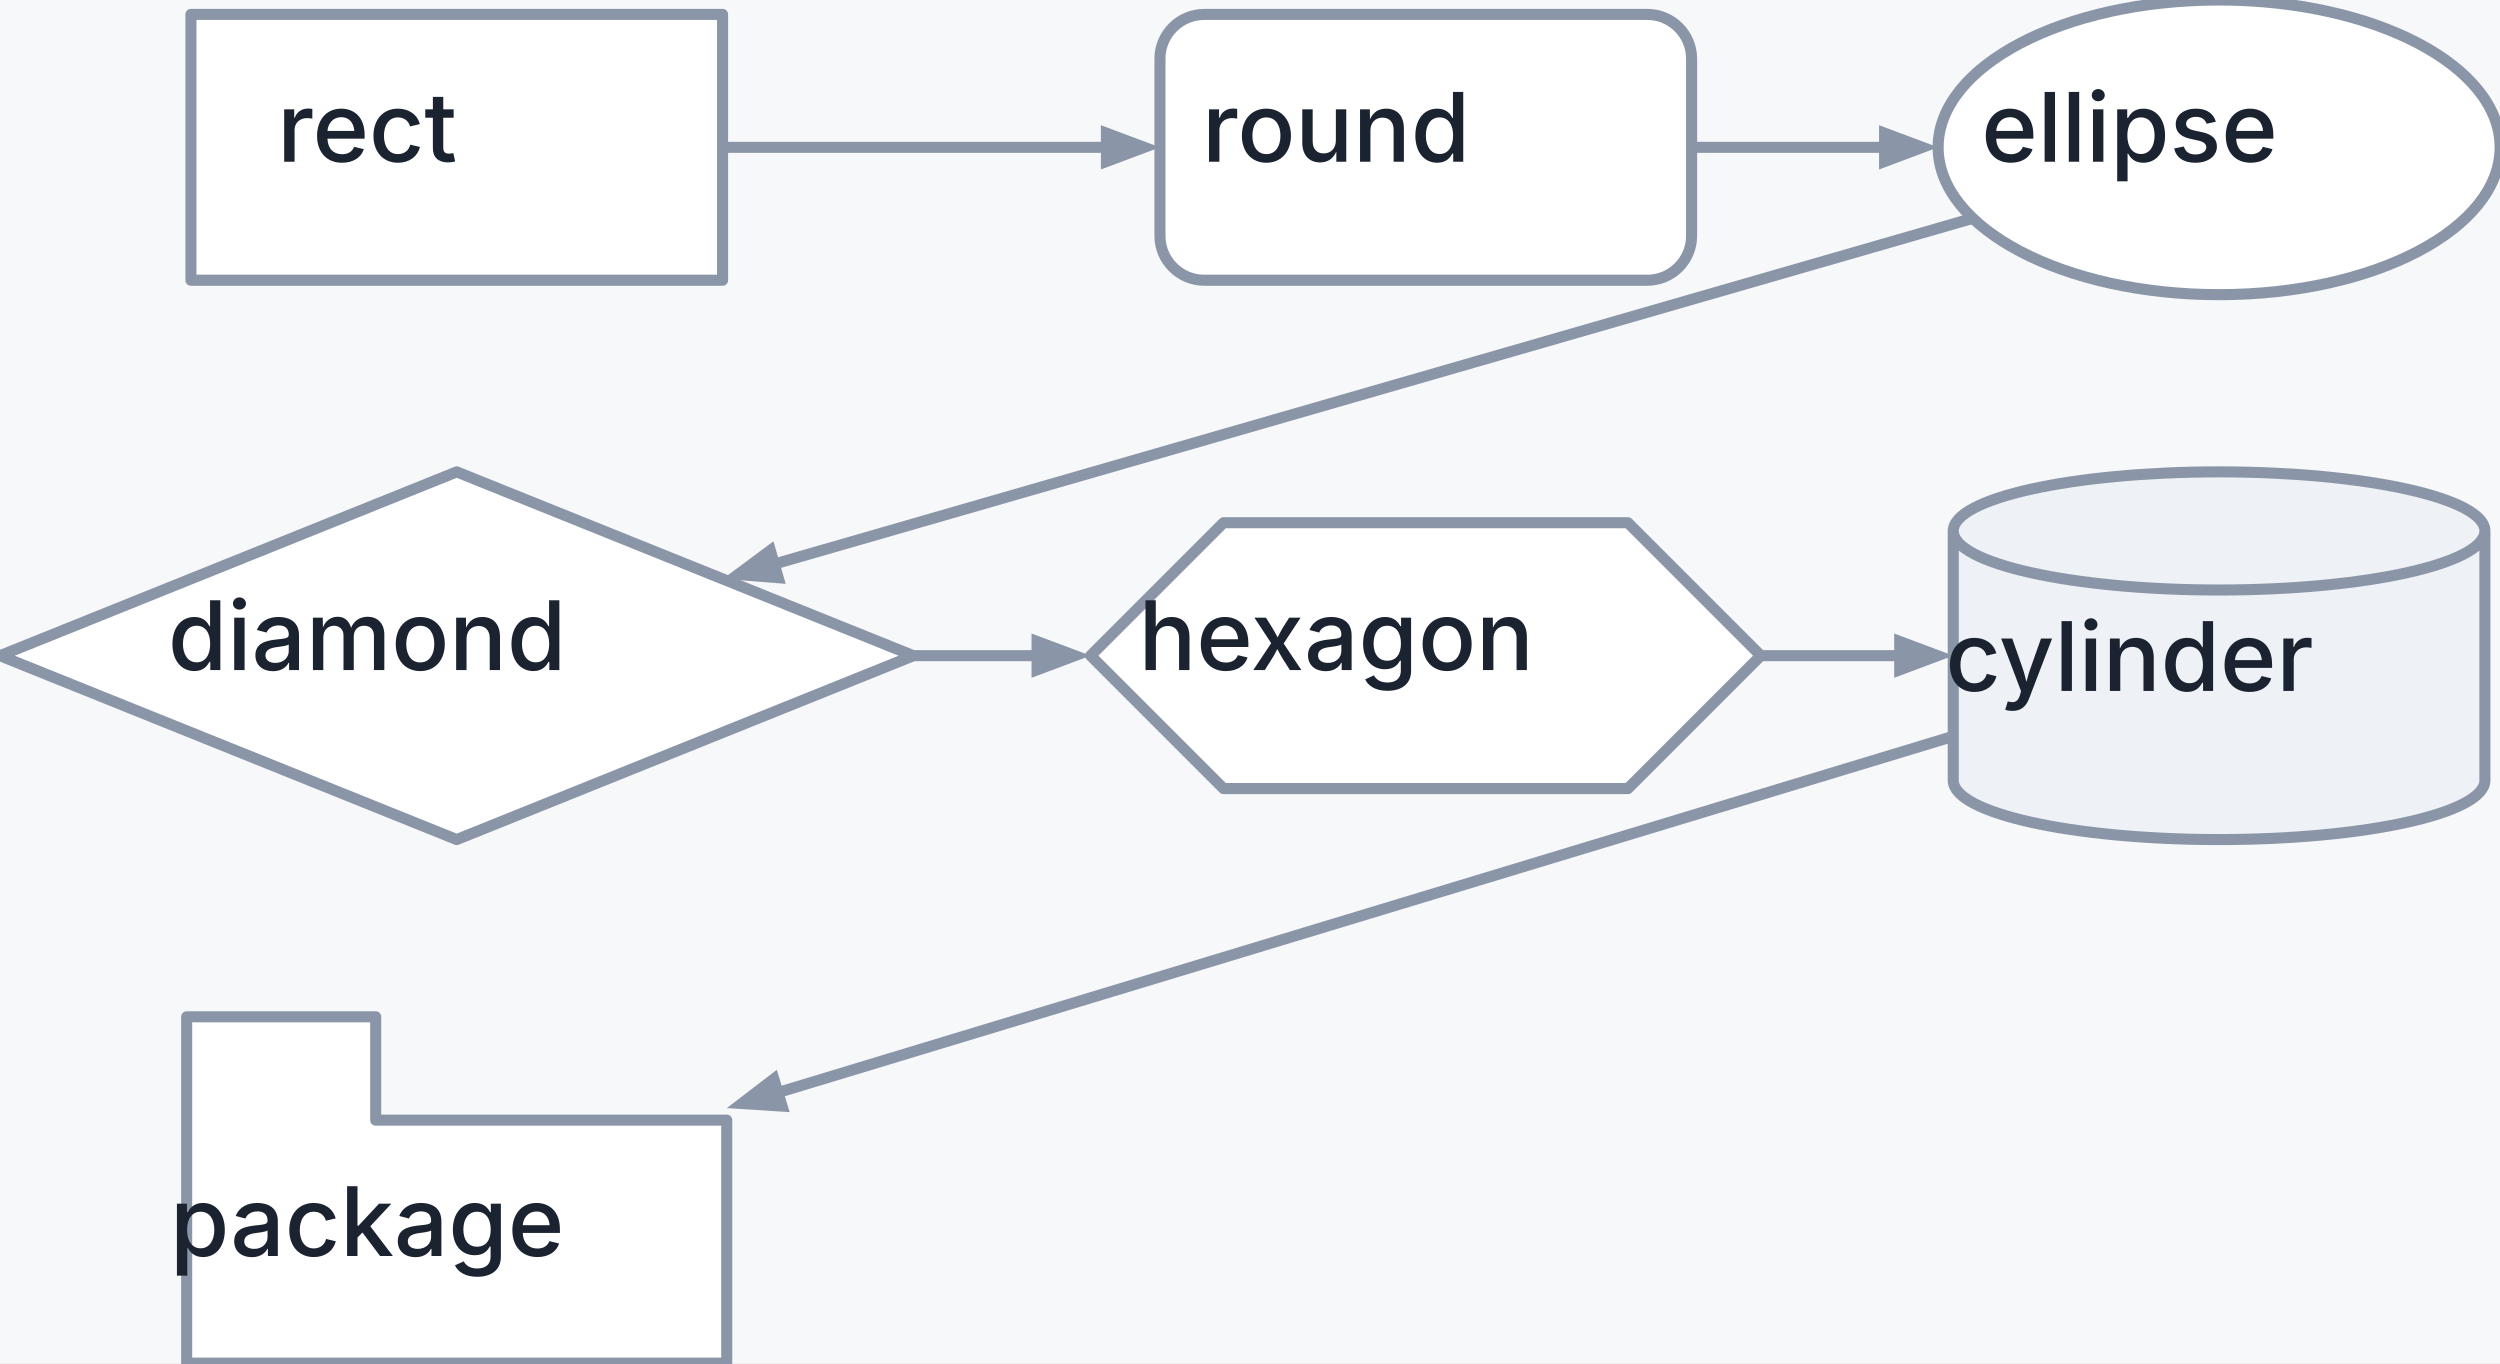
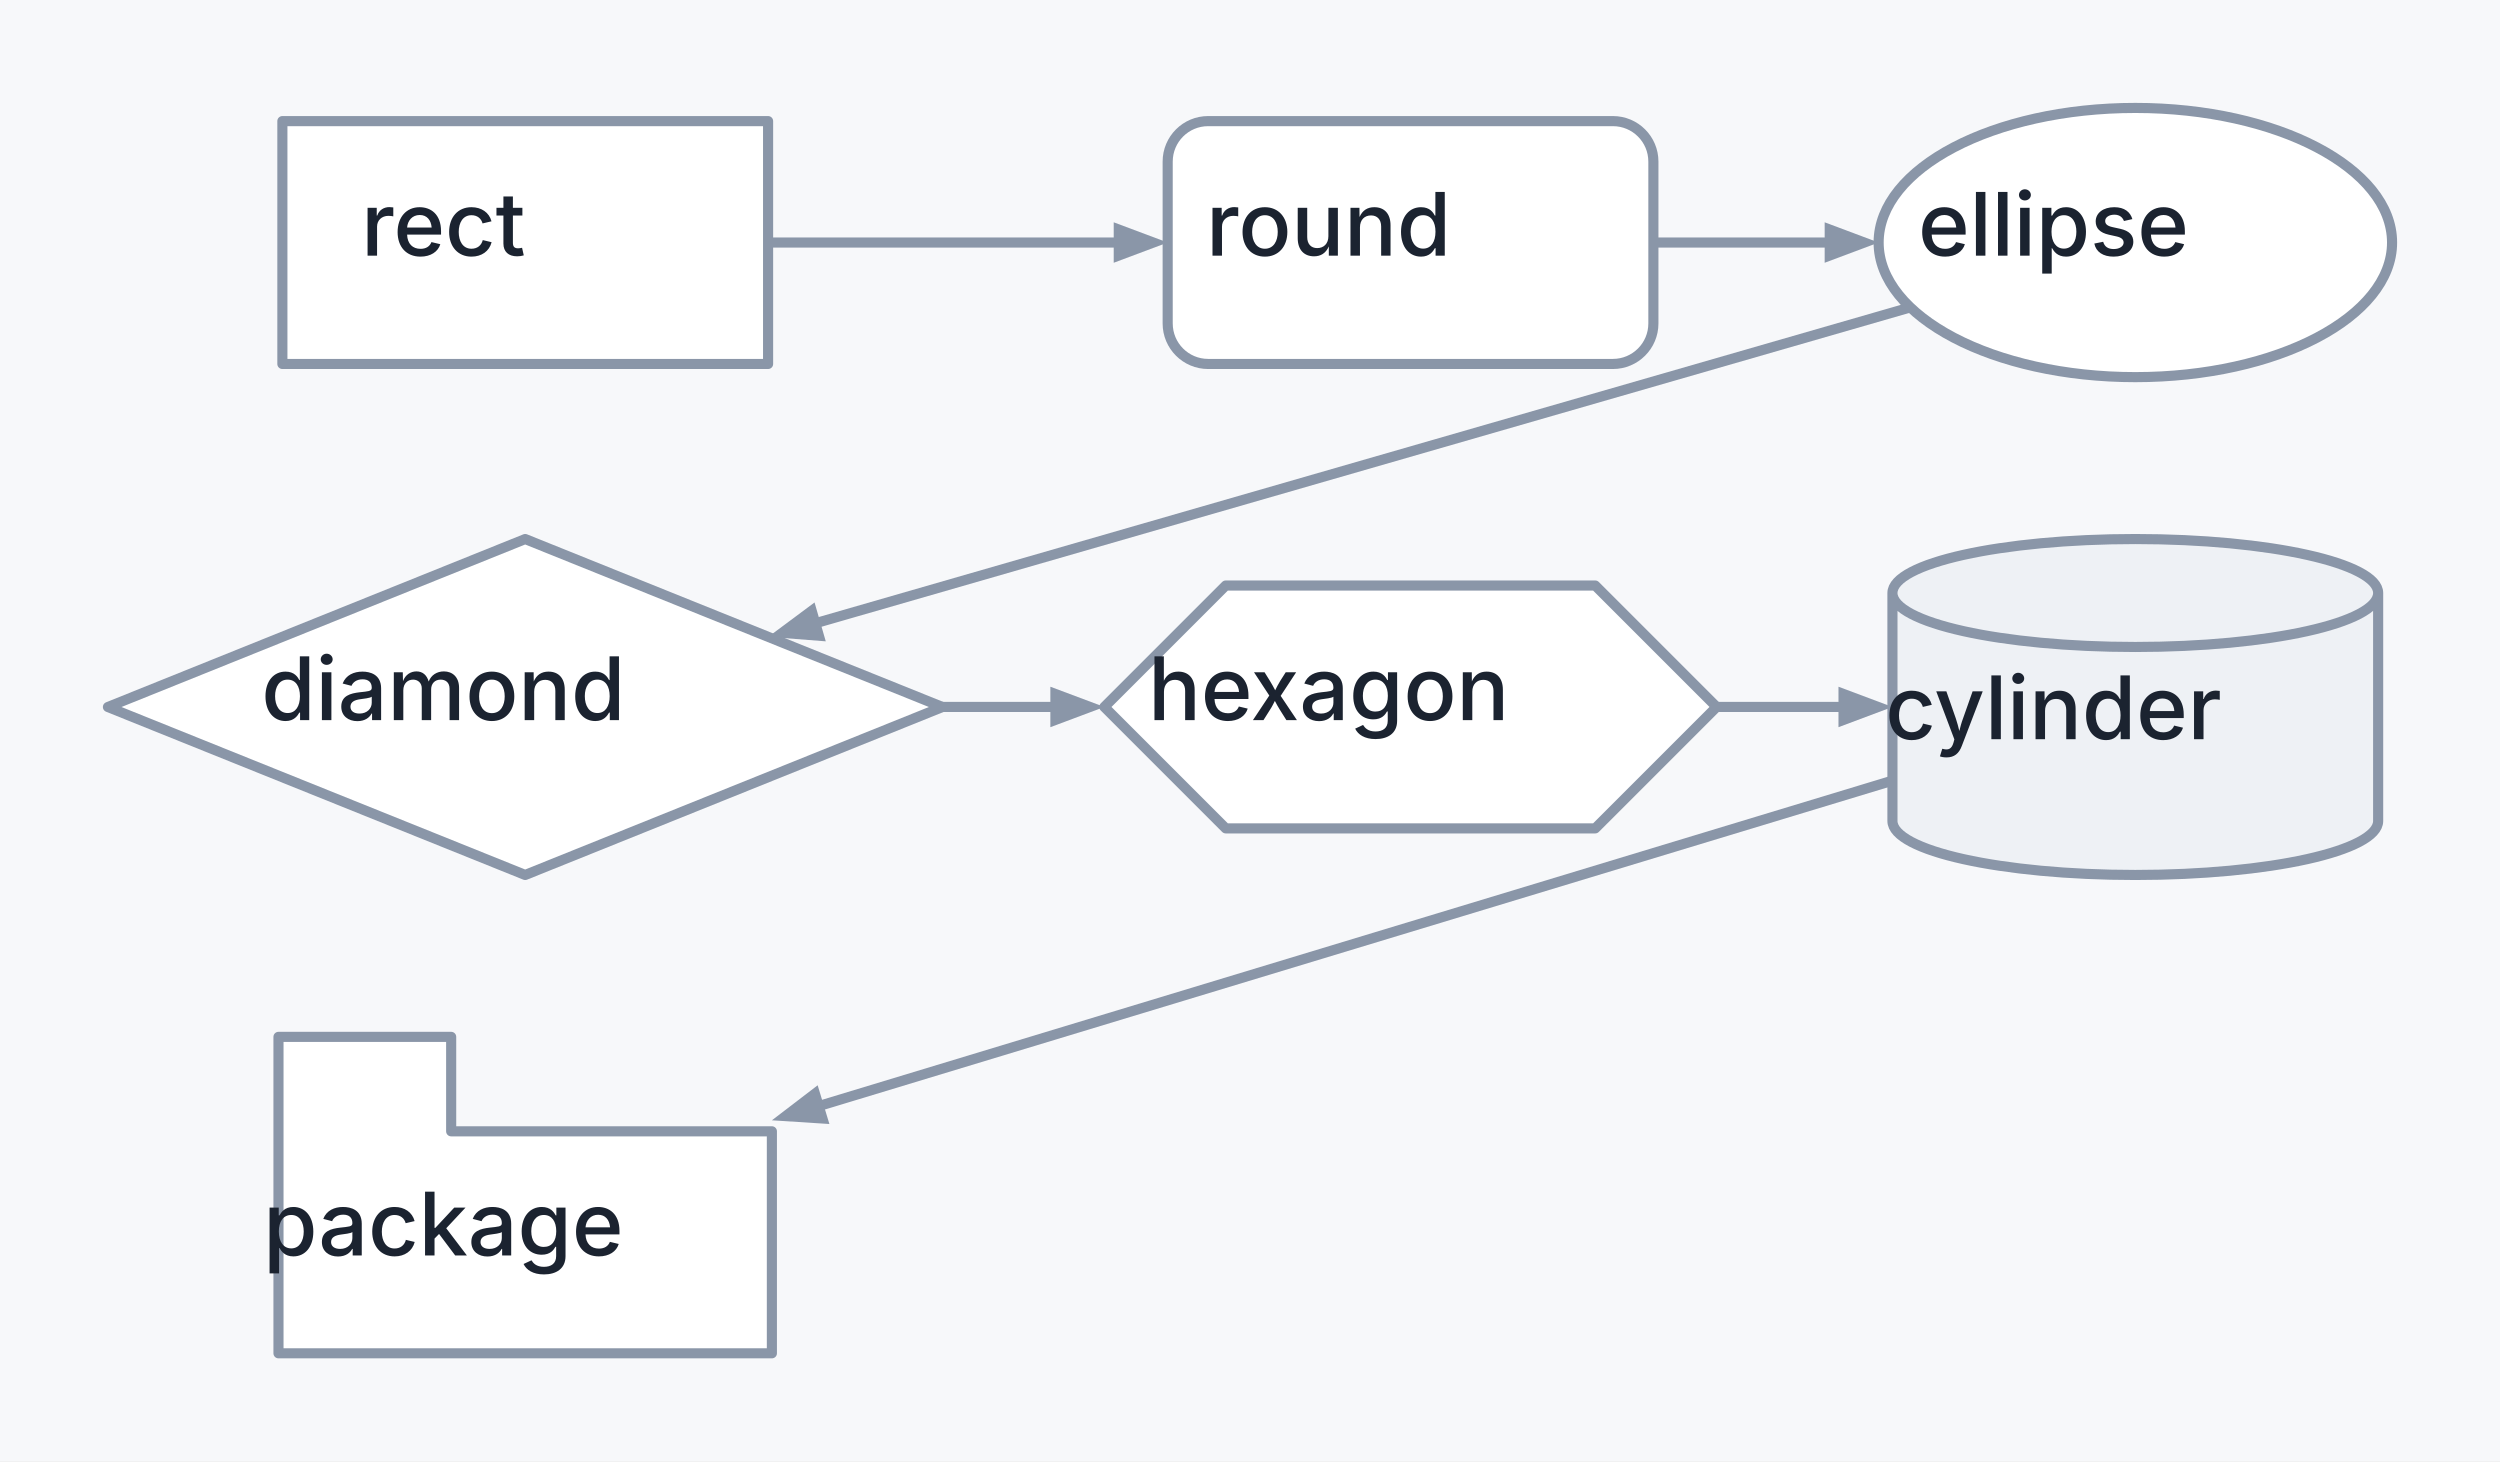
- <svg xmlns="http://www.w3.org/2000/svg" class="sgl" data-sgl="1.0" width="338.578" height="184.594" viewBox="0 0 338.578 184.594" role="img" aria-labelledby="sgl-t sgl-d">
+ <svg xmlns="http://www.w3.org/2000/svg" class="sgl" data-sgl="1.0" width="370.594" height="216.609" viewBox="0 0 370.594 216.609" role="img" aria-labelledby="sgl-t sgl-d">
  <style>.canvas{fill:#F7F8FA}
.c-shape,.n-shape{stroke-linejoin:round}
.e-path{fill:none;stroke-linecap:round}
.el-plate{stroke:none}
.n-port{stroke:none}
text{white-space:pre}
.g-8ab423a0{stroke-width:1.5px}
.g-c4cad93e{font-family:Inter, system-ui, -apple-system, 'Segoe UI', Roboto, sans-serif;font-size:13px;font-weight:500}
.s-971b4d83dddb1b8a{stroke:#8A96A8}
.s-fd9a5e415fda65de{fill:#FFFFFF;stroke:#8A96A8}
.s-ff3c09745483fefc{fill:#EEF1F5;stroke:#8A96A8}
.t-3a61febfdc44ff9d{fill:#1B2330}</style>
  <defs>
    <marker id="m-triangle-bfac01a3" markerUnits="userSpaceOnUse" markerWidth="8" markerHeight="6" refX="0" refY="3" orient="auto">
      <path d="M0 0L8 3L0 6Z" fill="#8A96A8" />
    </marker>
  </defs>
-   <rect class="canvas" x="0" y="0" width="338.578" height="184.594" aria-hidden="true" />
+   <rect class="canvas" x="0" y="0" width="370.594" height="216.609" aria-hidden="true" />
  <g class="L-containers" />
  <g class="L-edges">
    <g id="e-f91c1eaffada002d" class="e" role="graphics-symbol" aria-label="r to n">
-       <path class="e-path g-8ab423a0 s-971b4d83dddb1b8a" d="M97.859 19.953L149.094 19.953" marker-end="url(#m-triangle-bfac01a3)" />
+       <path class="e-path g-8ab423a0 s-971b4d83dddb1b8a" d="M113.859 35.953L165.094 35.953" marker-end="url(#m-triangle-bfac01a3)" />
    </g>
    <g id="e-c42f1463e6ce666e" class="e" role="graphics-symbol" aria-label="n to e">
-       <path class="e-path g-8ab423a0 s-971b4d83dddb1b8a" d="M229.094 19.953L254.484 19.953" marker-end="url(#m-triangle-bfac01a3)" />
+       <path class="e-path g-8ab423a0 s-971b4d83dddb1b8a" d="M245.094 35.953L270.484 35.953" marker-end="url(#m-triangle-bfac01a3)" />
    </g>
    <g id="e-089b59e4c2559d5a" class="e" role="graphics-symbol" aria-label="e to d">
-       <path class="e-path g-8ab423a0 s-971b4d83dddb1b8a" d="M267.188 29.563L105.578 76.188" marker-end="url(#m-triangle-bfac01a3)" />
+       <path class="e-path g-8ab423a0 s-971b4d83dddb1b8a" d="M283.188 45.563L121.578 92.188" marker-end="url(#m-triangle-bfac01a3)" />
    </g>
    <g id="e-b8b94d9c87b423ed" class="e" role="graphics-symbol" aria-label="d to h">
-       <path class="e-path g-8ab423a0 s-971b4d83dddb1b8a" d="M123.703 88.797L139.703 88.797" marker-end="url(#m-triangle-bfac01a3)" />
+       <path class="e-path g-8ab423a0 s-971b4d83dddb1b8a" d="M139.703 104.797L155.703 104.797" marker-end="url(#m-triangle-bfac01a3)" />
    </g>
    <g id="e-27869b874f0eb5ce" class="e" role="graphics-symbol" aria-label="h to c">
-       <path class="e-path g-8ab423a0 s-971b4d83dddb1b8a" d="M238.484 88.797L256.531 88.797" marker-end="url(#m-triangle-bfac01a3)" />
+       <path class="e-path g-8ab423a0 s-971b4d83dddb1b8a" d="M254.484 104.797L272.531 104.797" marker-end="url(#m-triangle-bfac01a3)" />
    </g>
    <g id="e-1d5f2fb993e74410" class="e" role="graphics-symbol" aria-label="c to p">
-       <path class="e-path g-8ab423a0 s-971b4d83dddb1b8a" d="M264.531 99.719L106.078 147.75" marker-end="url(#m-triangle-bfac01a3)" />
+       <path class="e-path g-8ab423a0 s-971b4d83dddb1b8a" d="M280.531 115.719L122.078 163.75" marker-end="url(#m-triangle-bfac01a3)" />
    </g>
  </g>
  <g class="L-nodes">
    <g id="n-r" class="n sh-rect" role="group" aria-label="rect">
-       <path class="n-shape g-8ab423a0 s-fd9a5e415fda65de" d="M 25.859 1.953 h 72 v 36 h -72 Z" />
-       <text class="n-title g-c4cad93e t-3a61febfdc44ff9d" x="61.852" y="21.903" text-anchor="middle" xml:space="preserve" aria-hidden="true">
-         <tspan x="61.852" dy="0">rect</tspan>
+       <path class="n-shape g-8ab423a0 s-fd9a5e415fda65de" d="M 41.859 17.953 h 72 v 36 h -72 Z" />
+       <text class="n-title g-c4cad93e t-3a61febfdc44ff9d" x="77.852" y="37.903" text-anchor="middle" xml:space="preserve" aria-hidden="true">
+         <tspan x="77.852" dy="0">rect</tspan>
      </text>
    </g>
    <g id="n-n" class="n sh-round" role="group" aria-label="round">
-       <path class="n-shape g-8ab423a0 s-fd9a5e415fda65de" d="M 163.094 1.953 H 223.094 a 6 6 0 0 1 6 6 V 31.953 a 6 6 0 0 1 -6 6 H 163.094 a 6 6 0 0 1 -6 -6 V 7.953 a 6 6 0 0 1 6 -6 Z" />
-       <text class="n-title g-c4cad93e t-3a61febfdc44ff9d" x="193.086" y="21.903" text-anchor="middle" xml:space="preserve" aria-hidden="true">
-         <tspan x="193.086" dy="0">round</tspan>
+       <path class="n-shape g-8ab423a0 s-fd9a5e415fda65de" d="M 179.094 17.953 H 239.094 a 6 6 0 0 1 6 6 V 47.953 a 6 6 0 0 1 -6 6 H 179.094 a 6 6 0 0 1 -6 -6 V 23.953 a 6 6 0 0 1 6 -6 Z" />
+       <text class="n-title g-c4cad93e t-3a61febfdc44ff9d" x="209.086" y="37.903" text-anchor="middle" xml:space="preserve" aria-hidden="true">
+         <tspan x="209.086" dy="0">round</tspan>
      </text>
    </g>
    <g id="n-e" class="n sh-ellipse" role="group" aria-label="ellipse">
-       <path class="n-shape g-8ab423a0 s-fd9a5e415fda65de" d="M 262.484 19.953 A 38.055 19.953 0 0 1 338.594 19.953 A 38.055 19.953 0 0 1 262.484 19.953 Z" />
-       <text class="n-title g-c4cad93e t-3a61febfdc44ff9d" x="300.531" y="21.903" text-anchor="middle" xml:space="preserve" aria-hidden="true">
-         <tspan x="300.531" dy="0">ellipse</tspan>
+       <path class="n-shape g-8ab423a0 s-fd9a5e415fda65de" d="M 278.484 35.953 A 38.055 19.953 0 0 1 354.594 35.953 A 38.055 19.953 0 0 1 278.484 35.953 Z" />
+       <text class="n-title g-c4cad93e t-3a61febfdc44ff9d" x="316.531" y="37.903" text-anchor="middle" xml:space="preserve" aria-hidden="true">
+         <tspan x="316.531" dy="0">ellipse</tspan>
      </text>
    </g>
    <g id="n-d" class="n sh-diamond" role="group" aria-label="diamond">
-       <path class="n-shape g-8ab423a0 s-fd9a5e415fda65de" d="M 61.852 63.906 L 123.703 88.805 L 61.852 113.703 L 0 88.805 Z" />
-       <text class="n-title g-c4cad93e t-3a61febfdc44ff9d" x="61.852" y="90.747" text-anchor="middle" xml:space="preserve" aria-hidden="true">
-         <tspan x="61.852" dy="0">diamond</tspan>
+       <path class="n-shape g-8ab423a0 s-fd9a5e415fda65de" d="M 77.852 79.906 L 139.703 104.805 L 77.852 129.703 L 16 104.805 Z" />
+       <text class="n-title g-c4cad93e t-3a61febfdc44ff9d" x="77.852" y="106.747" text-anchor="middle" xml:space="preserve" aria-hidden="true">
+         <tspan x="77.852" dy="0">diamond</tspan>
      </text>
    </g>
    <g id="n-h" class="n sh-hexagon" role="group" aria-label="hexagon">
-       <path class="n-shape g-8ab423a0 s-fd9a5e415fda65de" d="M 165.703 70.797 L 220.469 70.797 L 238.469 88.797 L 220.469 106.797 L 165.703 106.797 L 147.703 88.797 Z" />
-       <text class="n-title g-c4cad93e t-3a61febfdc44ff9d" x="193.094" y="90.747" text-anchor="middle" xml:space="preserve" aria-hidden="true">
-         <tspan x="193.094" dy="0">hexagon</tspan>
+       <path class="n-shape g-8ab423a0 s-fd9a5e415fda65de" d="M 181.703 86.797 L 236.469 86.797 L 254.469 104.797 L 236.469 122.797 L 181.703 122.797 L 163.703 104.797 Z" />
+       <text class="n-title g-c4cad93e t-3a61febfdc44ff9d" x="209.094" y="106.747" text-anchor="middle" xml:space="preserve" aria-hidden="true">
+         <tspan x="209.094" dy="0">hexagon</tspan>
      </text>
    </g>
    <g id="n-c" class="n sh-cylinder" role="group" aria-label="cylinder">
-       <path class="n-shape g-8ab423a0 s-ff3c09745483fefc" d="M 264.531 71.906 A 36 8 0 0 1 336.531 71.906 L 336.531 105.703 A 36 8 0 0 1 264.531 105.703 Z M 336.531 71.906 A 36 8 0 0 1 264.531 71.906" />
-       <text class="n-title g-c4cad93e t-3a61febfdc44ff9d" x="300.531" y="93.575" text-anchor="middle" xml:space="preserve" aria-hidden="true">
-         <tspan x="300.531" dy="0">cylinder</tspan>
+       <path class="n-shape g-8ab423a0 s-ff3c09745483fefc" d="M 280.531 87.906 A 36 8 0 0 1 352.531 87.906 L 352.531 121.703 A 36 8 0 0 1 280.531 121.703 Z M 352.531 87.906 A 36 8 0 0 1 280.531 87.906" />
+       <text class="n-title g-c4cad93e t-3a61febfdc44ff9d" x="316.531" y="109.575" text-anchor="middle" xml:space="preserve" aria-hidden="true">
+         <tspan x="316.531" dy="0">cylinder</tspan>
      </text>
    </g>
    <g id="n-p" class="n sh-package" role="group" aria-label="package">
-       <path class="n-shape g-8ab423a0 s-fd9a5e415fda65de" d="M 25.281 137.703 L 50.88 137.703 L 50.88 151.703 L 98.422 151.703 L 98.422 184.609 L 25.281 184.609 Z" />
-       <text class="n-title g-c4cad93e t-3a61febfdc44ff9d" x="61.852" y="170.106" text-anchor="middle" xml:space="preserve" aria-hidden="true">
-         <tspan x="61.852" dy="0">package</tspan>
+       <path class="n-shape g-8ab423a0 s-fd9a5e415fda65de" d="M 41.281 153.703 L 66.88 153.703 L 66.88 167.703 L 114.422 167.703 L 114.422 200.609 L 41.281 200.609 Z" />
+       <text class="n-title g-c4cad93e t-3a61febfdc44ff9d" x="77.852" y="186.106" text-anchor="middle" xml:space="preserve" aria-hidden="true">
+         <tspan x="77.852" dy="0">package</tspan>
      </text>
    </g>
  </g>
  <g class="L-labels" />
</svg>
